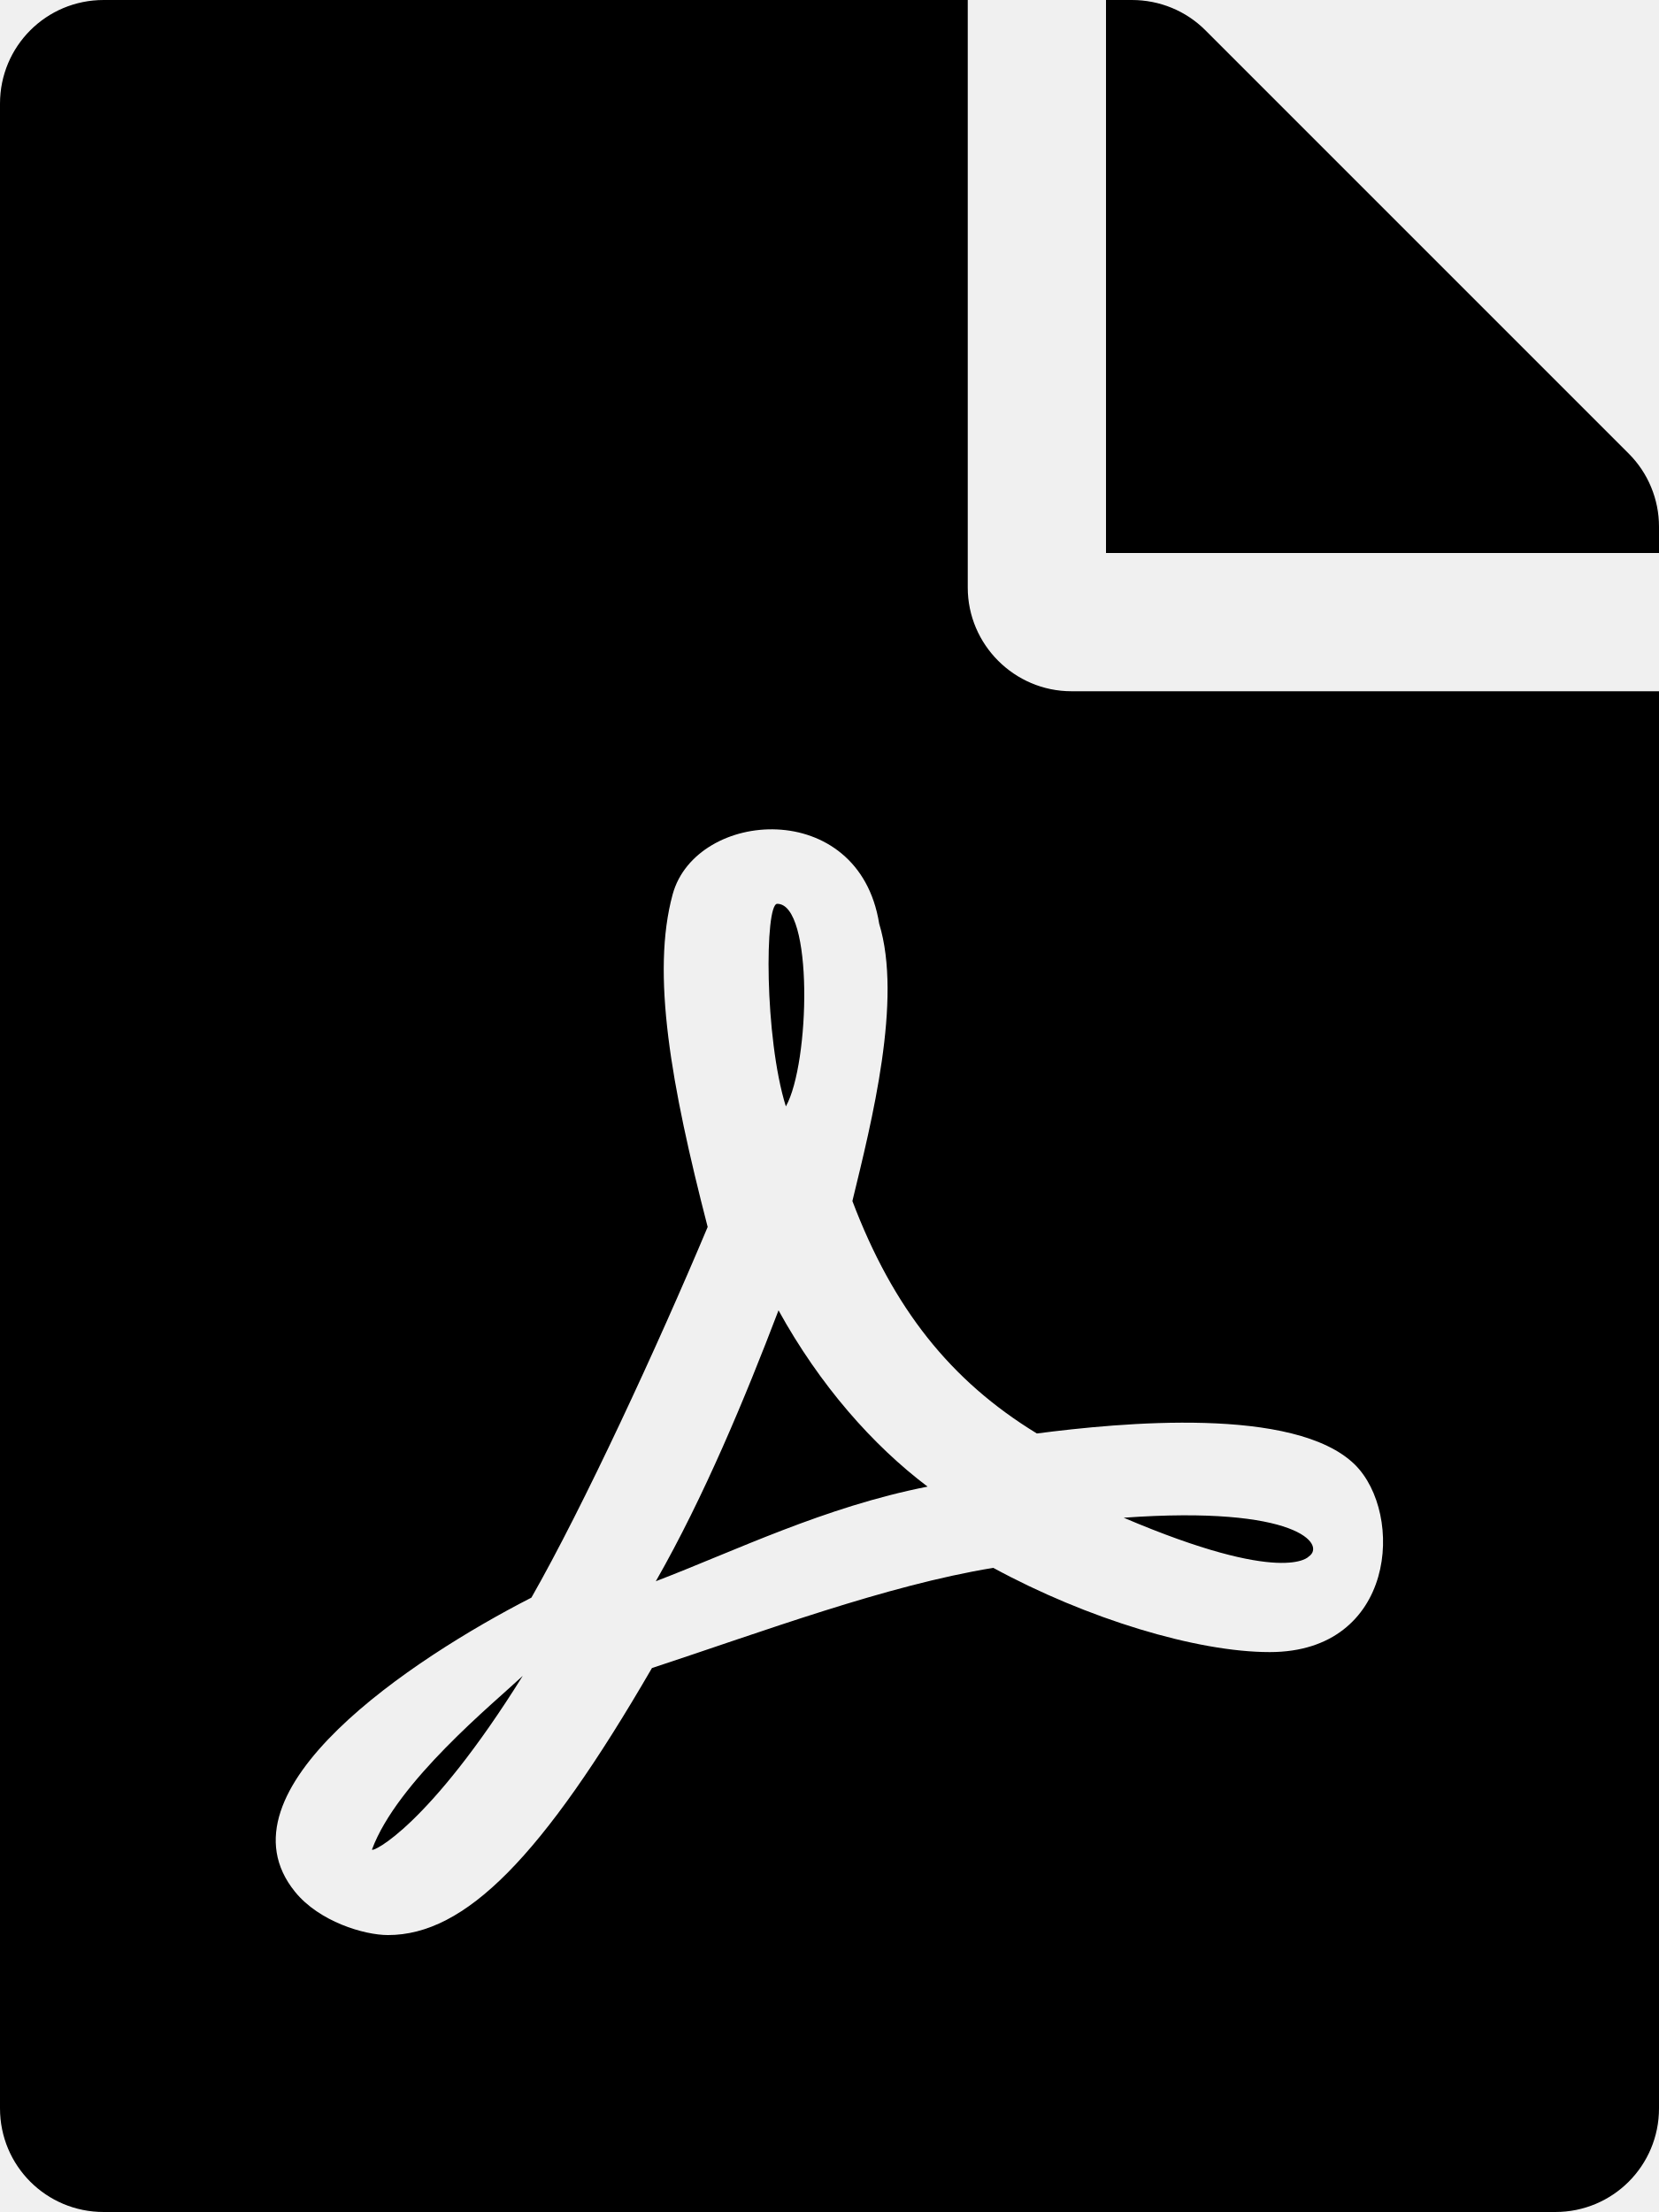
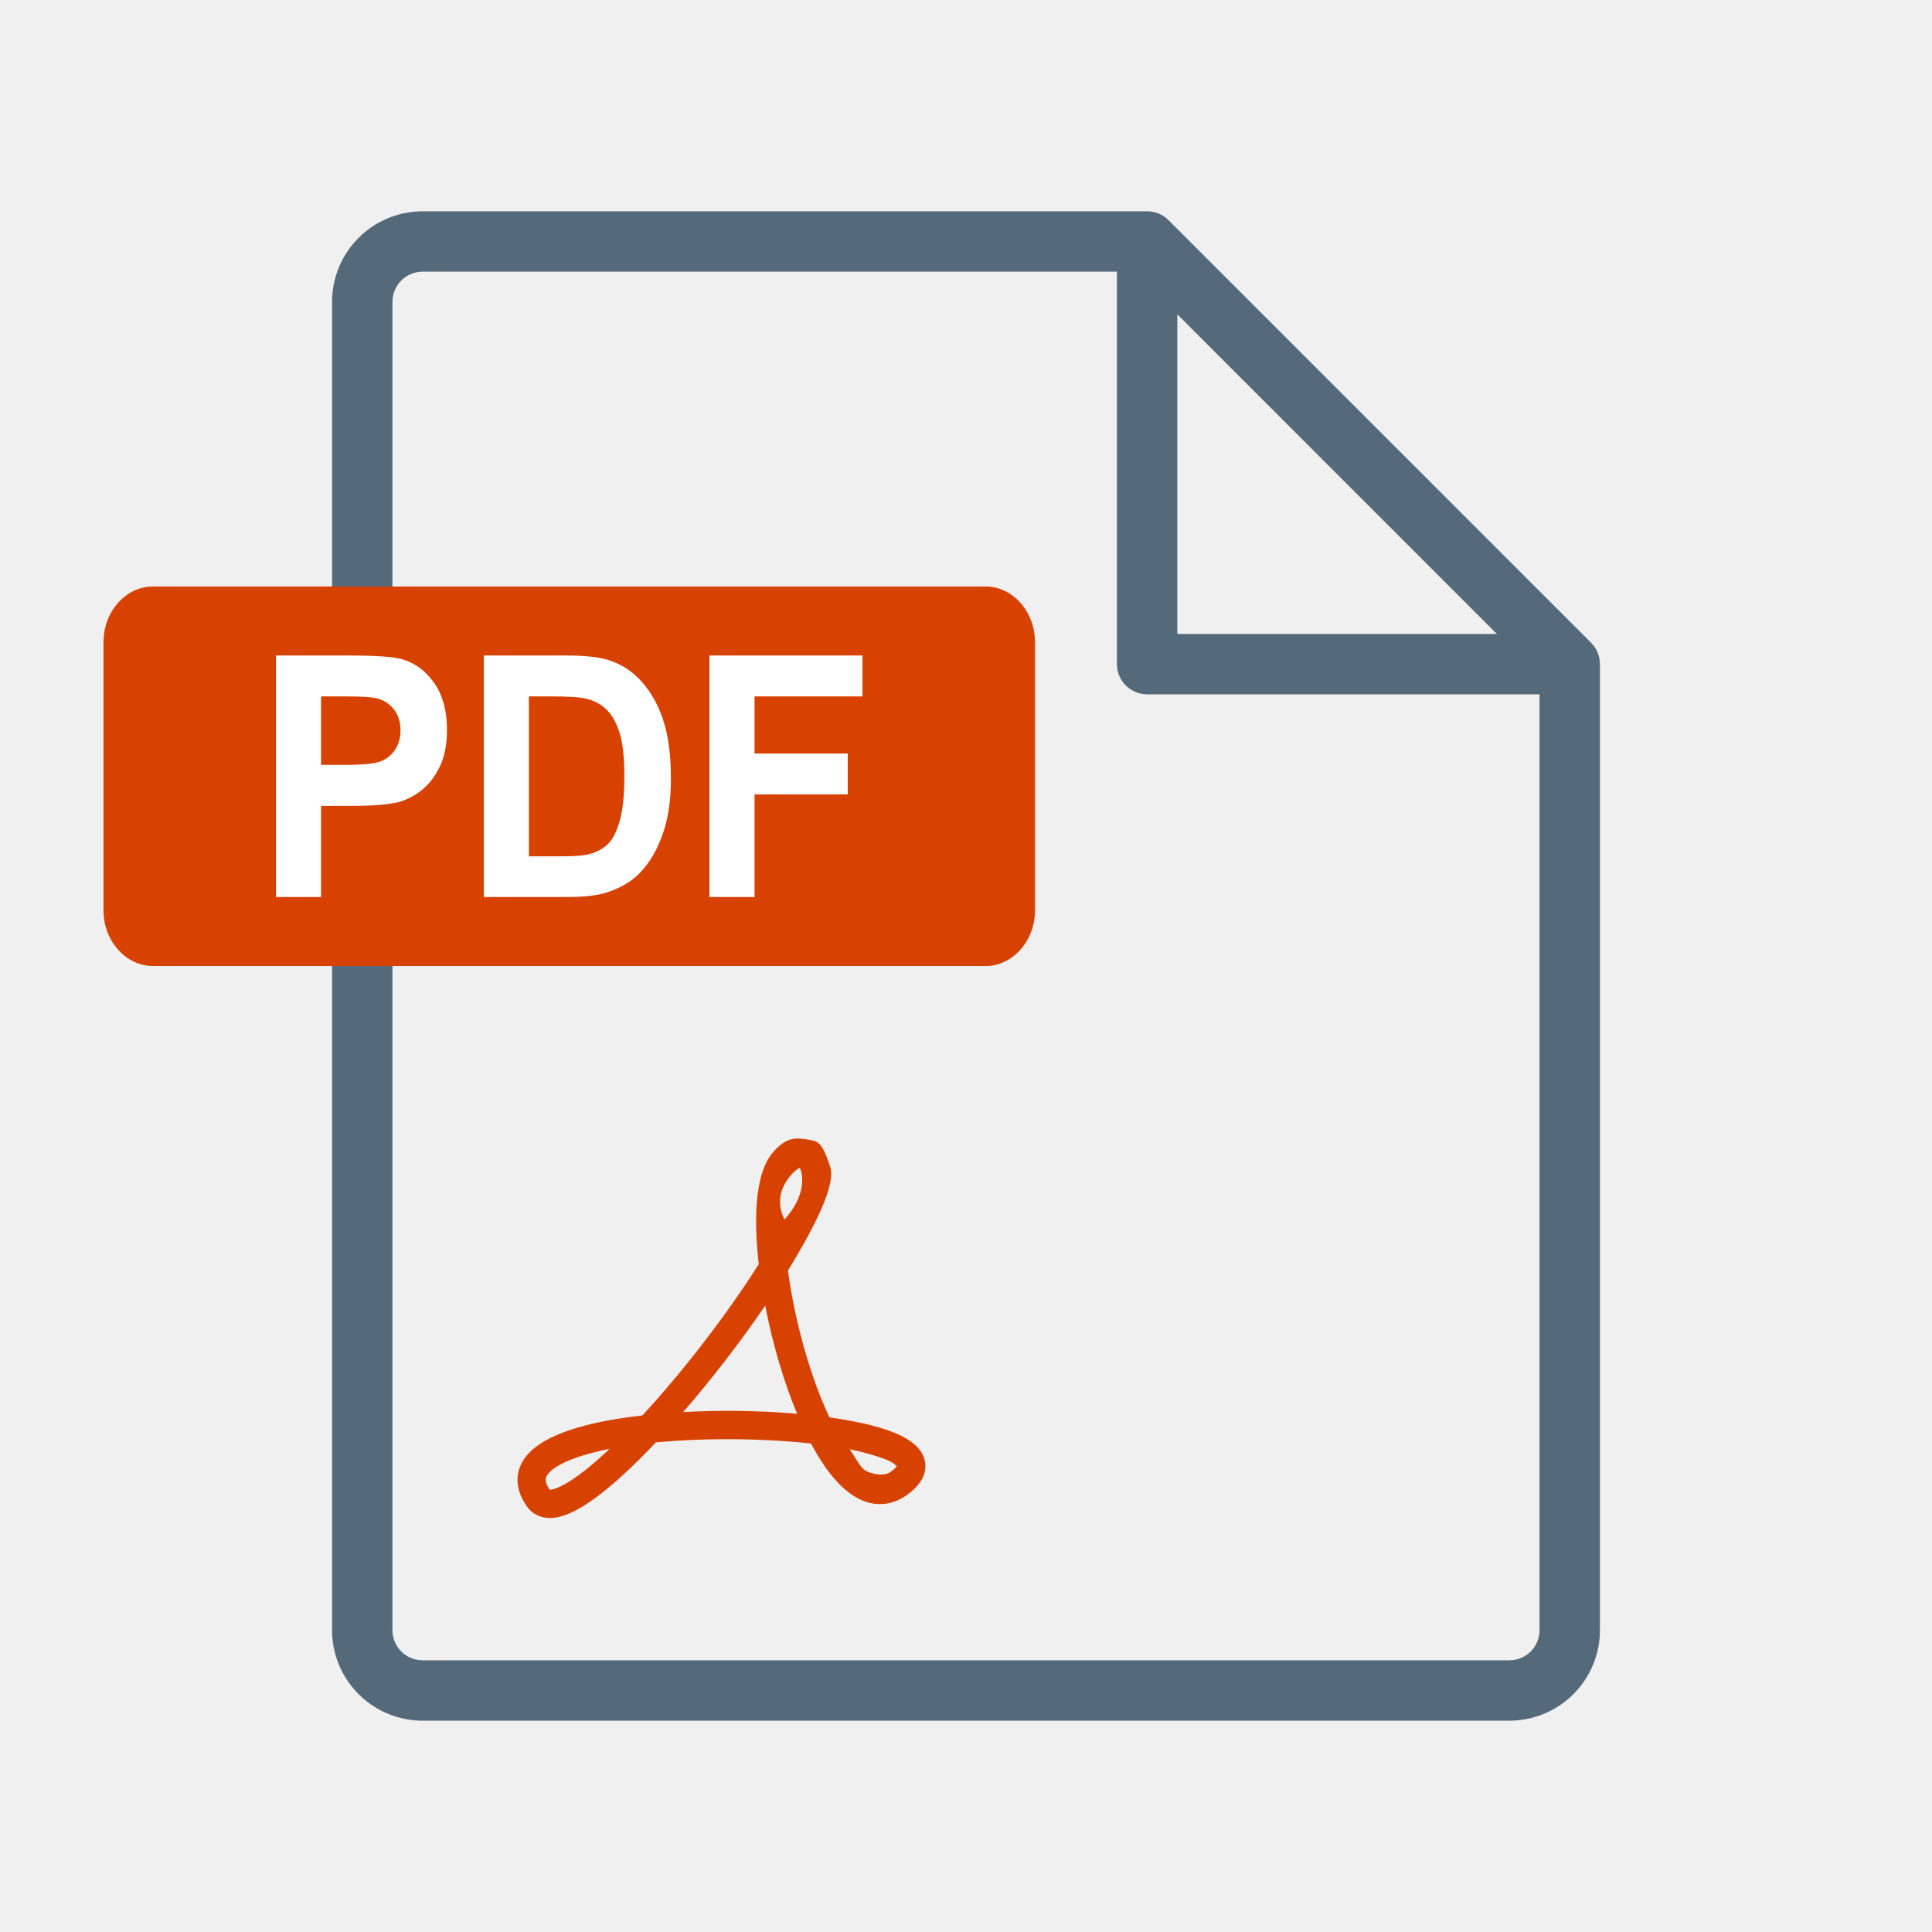
- <svg xmlns="http://www.w3.org/2000/svg" viewBox="0 0 384 512">
-   <g>
-     <path fill="none" d="M0 0h24v24H0z" />
-     <path d="M181.9 256.1c-5-16-4.9-46.9-2-46.9 8.4 0 7.6 36.9 2 46.9zm-1.7 47.2c-7.7 20.2-17.3 43.3-28.4 62.7 18.3-7 39-17.2 62.9-21.9-12.7-9.6-24.9-23.4-34.5-40.8zM86.1 428.1c0 .8 13.2-5.4 34.9-40.2-6.7 6.3-29.1 24.5-34.9 40.2zM248 160h136v328c0 13.3-10.7 24-24 24H24c-13.3 0-24-10.7-24-24V24C0 10.7 10.7 0 24 0h200v136c0 13.2 10.8 24 24 24zm-8 171.8c-20-12.2-33.3-29-42.7-53.8 4.5-18.5 11.6-46.6 6.2-64.2-4.7-29.4-42.4-26.5-47.8-6.8-5 18.3-.4 44.1 8.1 77-11.6 27.6-28.7 64.6-40.8 85.8-.1 0-.1.1-.2.1-27.1 13.9-73.6 44.5-54.5 68 5.6 6.9 16 10 21.5 10 17.9 0 35.7-18 61.1-61.8 25.8-8.5 54.1-19.1 79-23.2 21.7 11.8 47.1 19.5 64 19.5 29.2 0 31.2-32 19.7-43.4-13.9-13.6-54.3-9.7-73.6-7.2zM377 105L279 7c-4.5-4.5-10.6-7-17-7h-6v128h128v-6.1c0-6.3-2.5-12.4-7-16.9zm-74.1 255.3c4.1-2.7-2.5-11.9-42.8-9 37.1 15.8 42.8 9 42.8 9z" />
-   </g>
+ <svg xmlns="http://www.w3.org/2000/svg" width="56" height="56" viewBox="0 0 56 56" fill="none">
+   <path d="M46.119 18.631L33.869 6.381C33.788 6.3 33.691 6.235 33.585 6.191C33.479 6.147 33.365 6.125 33.25 6.125H12.25C11.554 6.125 10.886 6.402 10.394 6.894C9.902 7.386 9.625 8.054 9.625 8.75V47.25C9.625 47.946 9.902 48.614 10.394 49.106C10.886 49.598 11.554 49.875 12.25 49.875H43.75C44.446 49.875 45.114 49.598 45.606 49.106C46.098 48.614 46.375 47.946 46.375 47.25V19.25C46.375 19.135 46.352 19.021 46.309 18.915C46.265 18.809 46.2 18.712 46.119 18.631ZM34.125 9.111L43.387 18.375H34.125V9.111ZM43.75 48.125H12.25C12.018 48.125 11.795 48.033 11.631 47.869C11.467 47.705 11.375 47.482 11.375 47.25V8.75C11.375 8.518 11.467 8.295 11.631 8.131C11.795 7.967 12.018 7.875 12.25 7.875H32.375V19.25C32.375 19.482 32.467 19.705 32.631 19.869C32.795 20.033 33.018 20.125 33.25 20.125H44.625V47.25C44.625 47.482 44.533 47.705 44.369 47.869C44.205 48.033 43.982 48.125 43.75 48.125Z" fill="#54697A" />
+   <path fill-rule="evenodd" clip-rule="evenodd" d="M4.431 17H28.569C28.962 17 29.32 17.182 29.58 17.475C29.839 17.768 30 18.17 30 18.612V26.388C30 26.83 29.839 27.232 29.58 27.525C29.32 27.818 28.962 28 28.569 28H4.431C4.038 28 3.68 27.818 3.42 27.525C3.161 27.232 3 26.83 3 26.388V18.612C3 18.17 3.161 17.768 3.42 17.475C3.68 17.182 4.037 17 4.431 17Z" fill="#D84200" />
+   <path d="M8 26V19H10.095C10.889 19 11.408 19.036 11.649 19.106C12.019 19.21 12.331 19.438 12.581 19.791C12.831 20.142 12.956 20.597 12.956 21.153C12.956 21.583 12.884 21.945 12.739 22.237C12.595 22.53 12.412 22.76 12.189 22.928C11.968 23.094 11.742 23.205 11.513 23.259C11.201 23.326 10.749 23.36 10.157 23.36H9.306V26H8ZM9.306 20.185V22.17H10.02C10.535 22.17 10.88 22.134 11.053 22.061C11.227 21.987 11.362 21.873 11.462 21.717C11.56 21.56 11.609 21.38 11.609 21.172C11.609 20.918 11.54 20.708 11.402 20.542C11.264 20.377 11.088 20.273 10.877 20.232C10.721 20.2 10.407 20.185 9.937 20.185H9.306L9.306 20.185ZM14.024 19H16.412C16.95 19 17.359 19.044 17.643 19.134C18.022 19.254 18.348 19.469 18.617 19.779C18.888 20.087 19.095 20.465 19.236 20.912C19.377 21.36 19.447 21.911 19.447 22.568C19.447 23.143 19.381 23.64 19.248 24.057C19.087 24.566 18.857 24.978 18.555 25.293C18.329 25.532 18.024 25.718 17.638 25.852C17.35 25.951 16.965 26 16.481 26H14.024L14.024 19ZM15.33 20.185V24.82H16.305C16.669 24.82 16.933 24.799 17.096 24.753C17.307 24.696 17.483 24.6 17.623 24.463C17.763 24.326 17.876 24.1 17.965 23.787C18.052 23.474 18.098 23.045 18.098 22.504C18.098 21.963 18.052 21.549 17.965 21.259C17.876 20.969 17.753 20.742 17.594 20.581C17.435 20.418 17.233 20.309 16.989 20.252C16.807 20.206 16.45 20.185 15.916 20.185H15.33ZM20.564 26V19H25V20.185H21.871V21.841H24.572V23.026H21.871V26H20.564Z" fill="white" />
+   <path d="M15.668 43.958C15.507 43.905 15.37 43.803 15.271 43.661C14.909 43.143 14.975 42.722 15.096 42.459C15.426 41.736 16.611 41.254 18.621 41.027C19.813 39.734 21.087 38.078 21.993 36.642C21.861 35.49 21.84 34.044 22.415 33.389C22.617 33.16 22.827 33.001 23.122 33C23.238 32.999 23.519 33.042 23.616 33.074C23.849 33.151 23.955 33.517 24.039 33.748C24.118 33.966 24.306 34.435 22.839 36.829C23.04 38.316 23.491 39.913 24.042 41.084C24.683 41.174 25.221 41.288 25.645 41.427C26.367 41.663 26.749 41.976 26.814 42.381C26.868 42.716 26.697 43.032 26.308 43.318C25.933 43.593 25.517 43.667 25.105 43.532C24.544 43.348 24.007 42.78 23.508 41.842C22.11 41.687 20.423 41.674 19.011 41.809C18.358 42.5 17.773 43.038 17.27 43.409C16.579 43.914 16.071 44.09 15.668 43.958ZM17.67 41.996C16.503 42.227 15.952 42.551 15.839 42.798C15.82 42.838 15.771 42.946 15.933 43.182C16.009 43.182 16.47 43.131 17.67 41.996ZM24.629 42.009C24.91 42.422 24.954 42.598 25.2 42.678C25.308 42.714 25.616 42.81 25.824 42.657C25.924 42.584 25.971 42.531 25.993 42.501C25.945 42.453 25.89 42.367 25.481 42.233C25.248 42.157 24.952 42.071 24.629 42.009ZM22.18 37.845C21.476 38.878 20.637 39.967 19.803 40.929C20.89 40.87 22.044 40.887 23.104 40.979C22.718 40.052 22.392 38.945 22.18 37.845ZM23.179 33.852C23.128 33.852 22.3 34.461 22.737 35.349C23.494 34.517 23.2 33.852 23.179 33.852Z" fill="#D84200" />
</svg>
